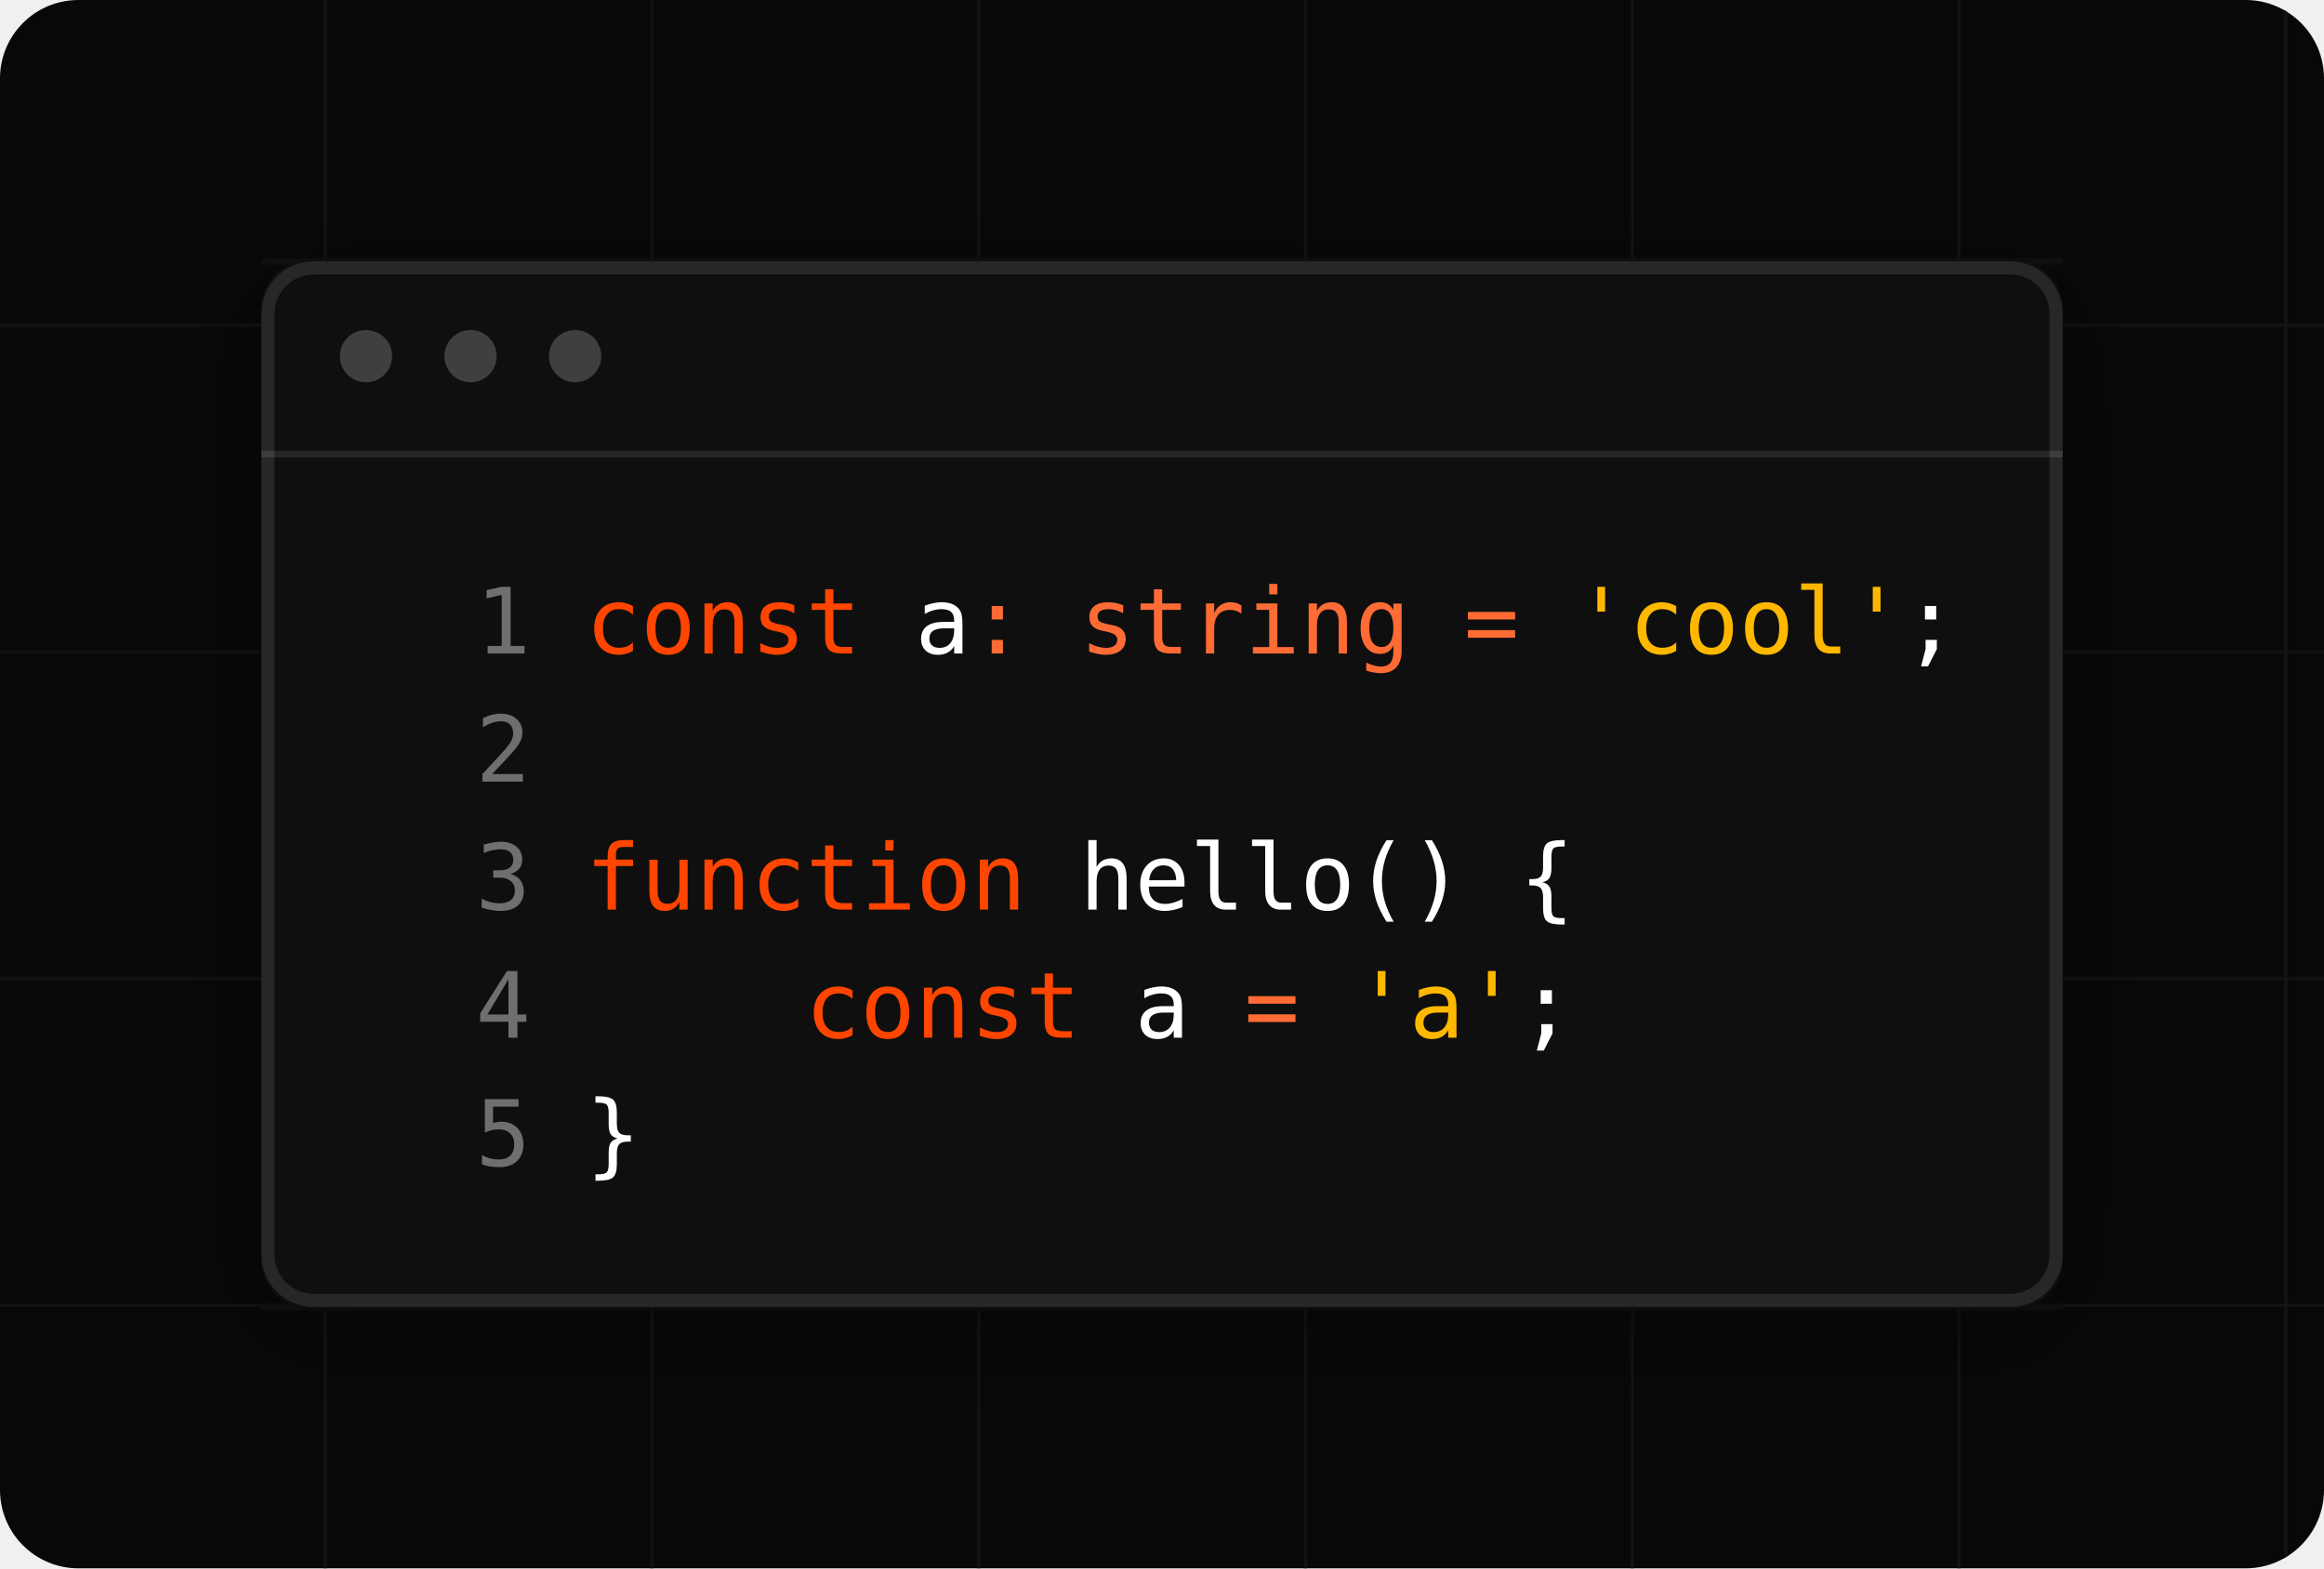
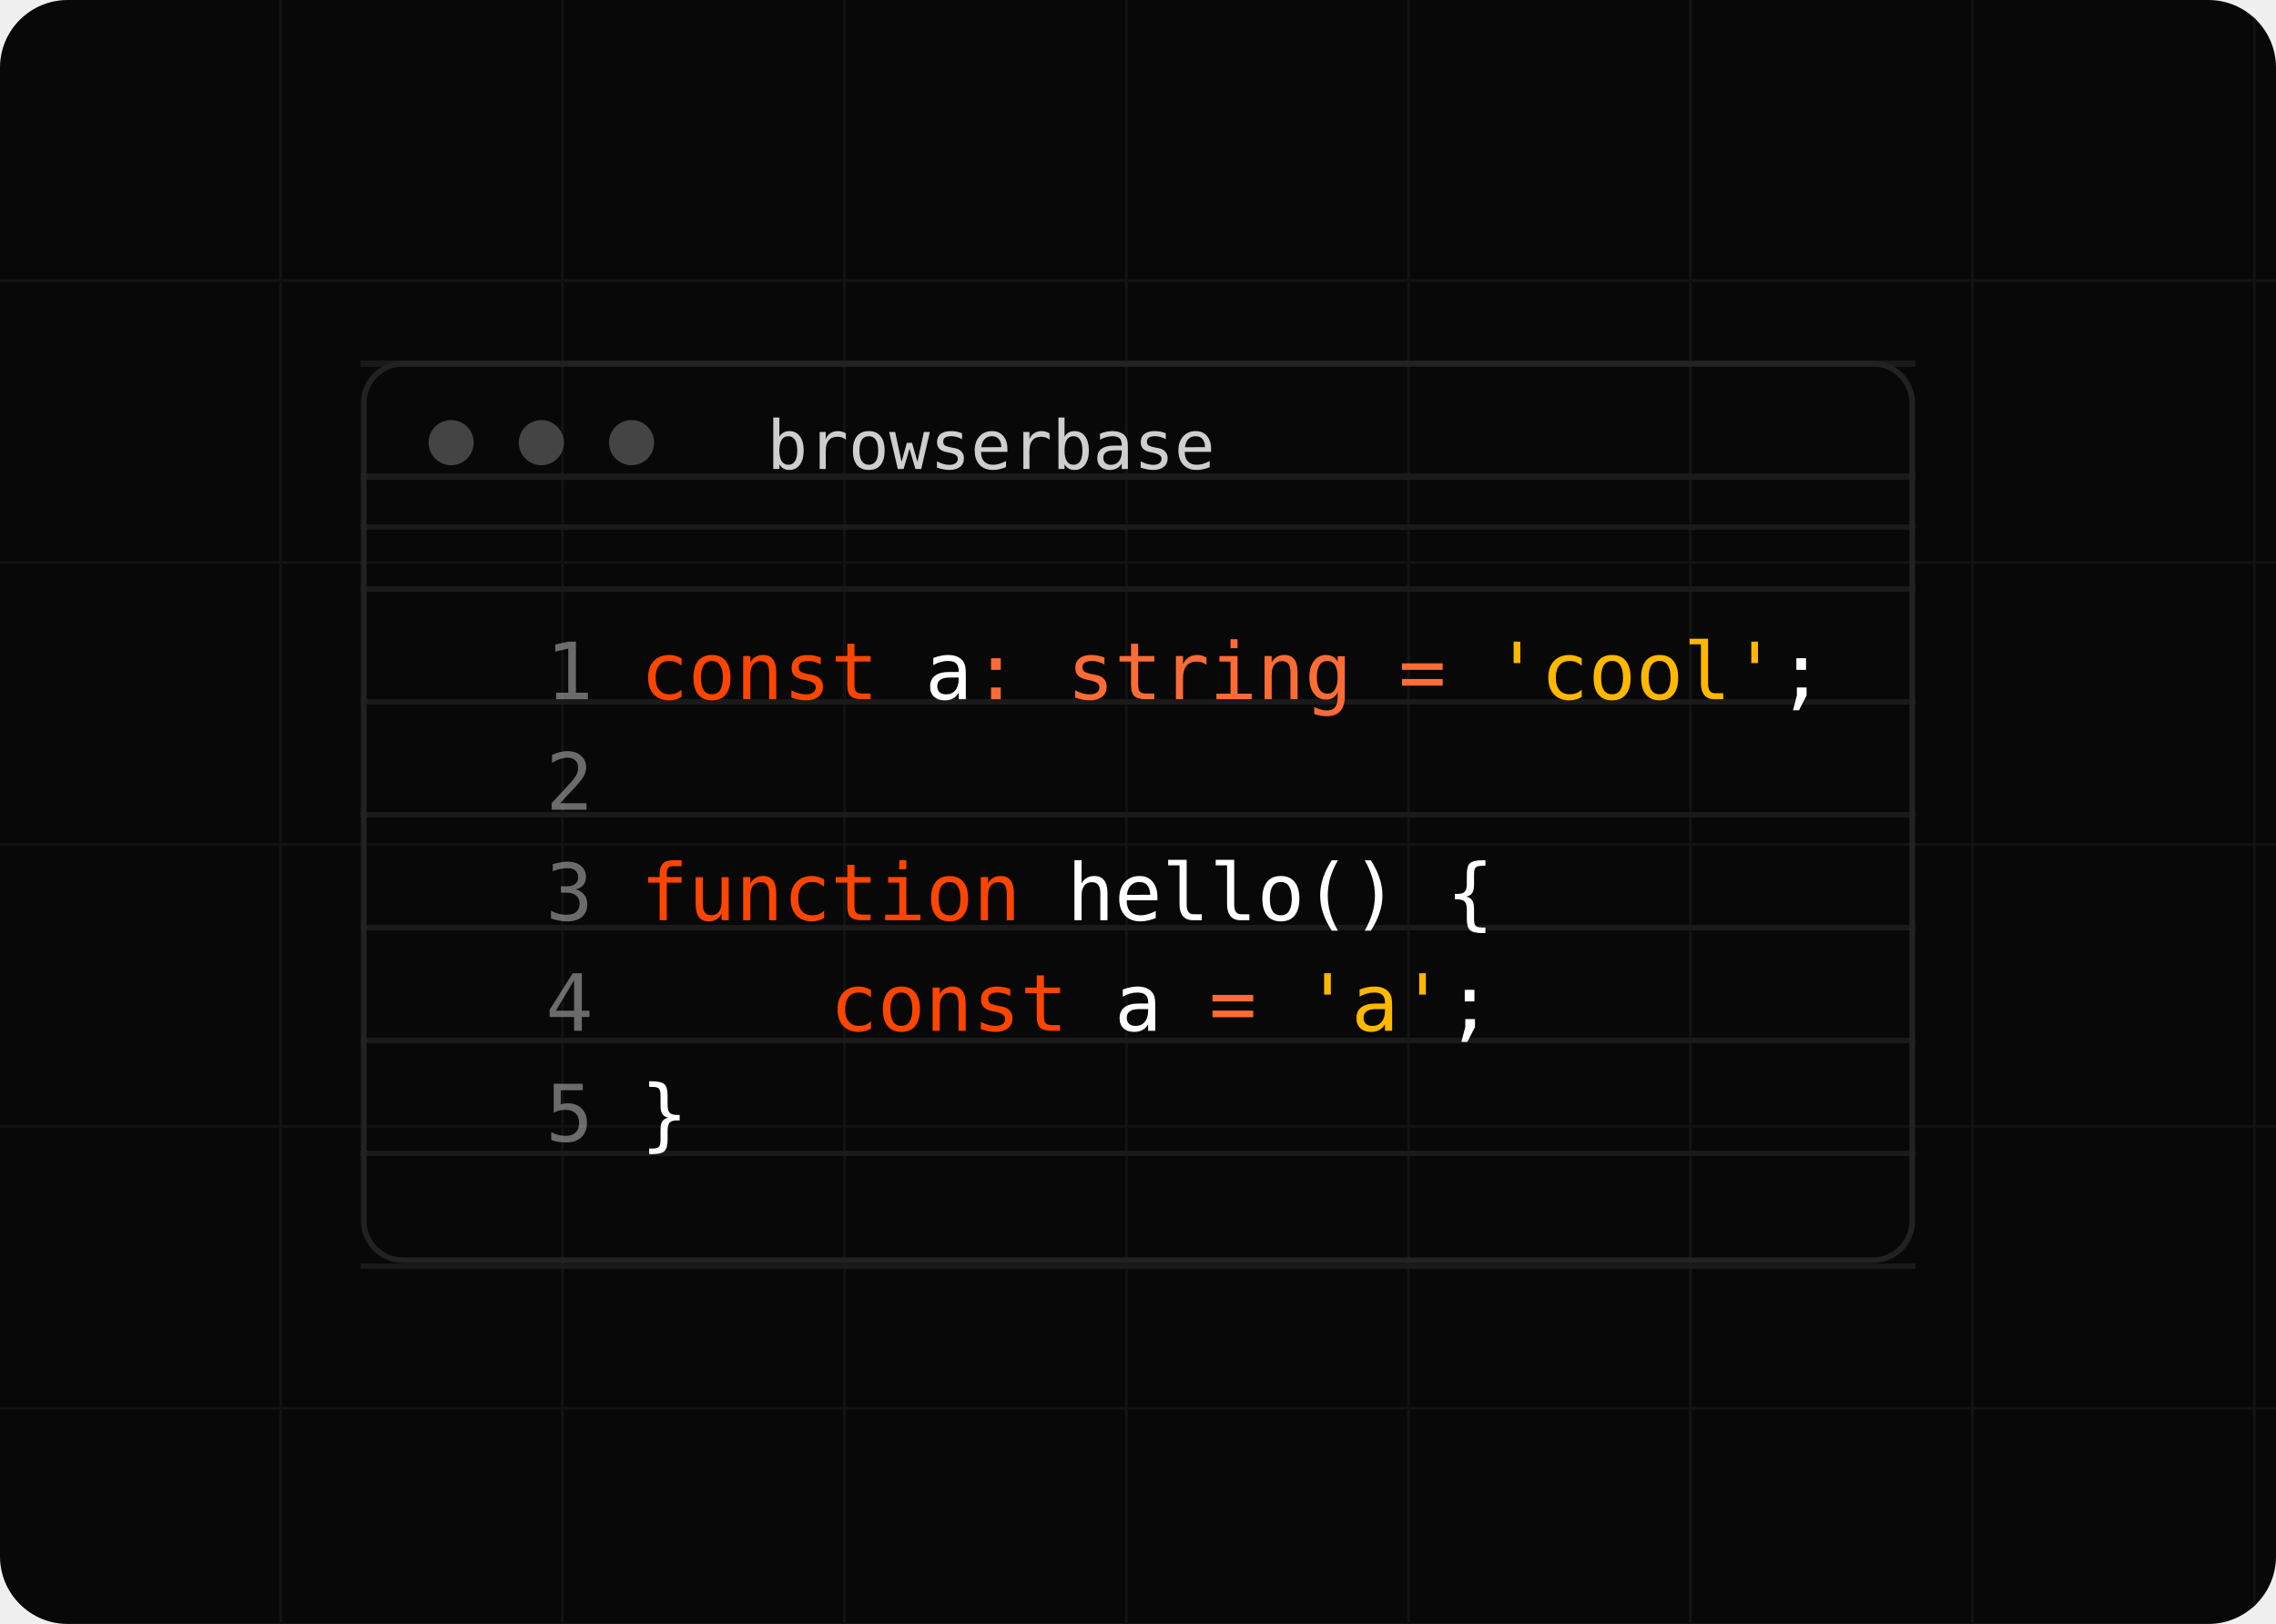
- <svg xmlns="http://www.w3.org/2000/svg" viewBox="0 0 355.6 240" width="355.6" height="240">
+ <svg xmlns="http://www.w3.org/2000/svg" viewBox="0 0 403.6 288" width="403.6" height="288">
  <defs>
-     <filter id="shadow" x="-50%" y="-50%" width="200%" height="200%">
-       <feGaussianBlur in="SourceAlpha" stdDeviation="8" result="blur" />
-       <feOffset in="blur" dx="0" dy="4" result="offsetBlur" />
-       <feFlood flood-color="#000000" flood-opacity="0.3" result="color" />
-       <feComposite in="color" in2="offsetBlur" operator="in" result="shadow" />
-     </filter>
-     <mask id="shadow-mask">
-       <rect x="-50" y="-50" width="375.6" height="260" fill="white" />
-       <rect x="0" y="0" width="275.6" height="160" rx="7" ry="7" fill="black" />
-     </mask>
    <pattern id="bg-pattern" width="50" height="50" patternUnits="userSpaceOnUse">
      <line x1="0" y1="50" x2="50" y2="50" stroke="#121212" stroke-width="1" />
      <line x1="50" y1="0" x2="50" y2="50" stroke="#121212" stroke-width="1" />
    </pattern>
  </defs>
-   <rect x="0" y="0" width="355.6" height="240" fill="#080808" rx="12" ry="12" />
-   <rect x="0" y="0" width="355.6" height="240" fill="url(#bg-pattern)" rx="12" ry="12" />
+   <rect x="0" y="0" width="403.6" height="288" fill="#080808" rx="12" ry="12" />
+   <rect x="0" y="0" width="403.6" height="288" fill="url(#bg-pattern)" rx="12" ry="12" />
  <g class="overlay">
-     <line x1="40" y1="40" x2="315.6" y2="40" stroke="#101010" stroke-width="1" />
+     <rect x="64" y="64" width="275.6" height="1" fill="#1a1a1a" shape-rendering="crispEdges" />
  </g>
  <g class="overlay">
-     <line x1="40" y1="60" x2="315.6" y2="60" stroke="#101010" stroke-width="1" />
+     <rect x="64" y="84" width="275.6" height="1" fill="#1a1a1a" shape-rendering="crispEdges" />
  </g>
  <g class="overlay">
-     <line x1="40" y1="80" x2="315.6" y2="80" stroke="#101010" stroke-width="1" />
+     <rect x="64" y="104" width="275.6" height="1" fill="#1a1a1a" shape-rendering="crispEdges" />
  </g>
  <g class="overlay">
-     <line x1="40" y1="100" x2="315.6" y2="100" stroke="#101010" stroke-width="1" />
+     <rect x="64" y="124" width="275.6" height="1" fill="#1a1a1a" shape-rendering="crispEdges" />
  </g>
  <g class="overlay">
-     <line x1="40" y1="120" x2="315.6" y2="120" stroke="#101010" stroke-width="1" />
+     <rect x="64" y="144" width="275.6" height="1" fill="#1a1a1a" shape-rendering="crispEdges" />
  </g>
  <g class="overlay">
-     <line x1="40" y1="140" x2="315.6" y2="140" stroke="#101010" stroke-width="1" />
+     <rect x="64" y="164" width="275.6" height="1" fill="#1a1a1a" shape-rendering="crispEdges" />
  </g>
  <g class="overlay">
-     <line x1="40" y1="160" x2="315.6" y2="160" stroke="#101010" stroke-width="1" />
+     <rect x="64" y="184" width="275.6" height="1" fill="#1a1a1a" shape-rendering="crispEdges" />
  </g>
  <g class="overlay">
-     <line x1="40" y1="180" x2="315.6" y2="180" stroke="#101010" stroke-width="1" />
+     <rect x="64" y="204" width="275.6" height="1" fill="#1a1a1a" shape-rendering="crispEdges" />
  </g>
  <g class="overlay">
-     <line x1="40" y1="200" x2="315.6" y2="200" stroke="#101010" stroke-width="1" />
+     <rect x="64" y="224" width="275.6" height="1" fill="#1a1a1a" shape-rendering="crispEdges" />
  </g>
-   <g transform="translate(40, 40)">
-     <g mask="url(#shadow-mask)">
-       <rect x="0" y="0" width="275.6" height="160" fill="#0f0f0f" rx="7" ry="7" filter="url(#shadow)" />
+   <g transform="translate(64, 64)">
+     <rect x="0" y="0" width="275.6" height="160" fill="transparent" rx="7" ry="7" />
+     <g class="title-bar">
+       <rect x="0" y="29" width="275.6" height="1" fill="#1a1a1a" shape-rendering="crispEdges" />
+       <circle cx="16" cy="14.5" r="4" fill="#444444" />
+       <circle cx="32" cy="14.5" r="4" fill="#444444" />
+       <circle cx="48" cy="14.5" r="4" fill="#444444" />
+       <text x="72" y="19.17" fill="#FFFFFF" font-family="'JetBrains Mono', monospace" font-size="12" text-anchor="start" opacity="0.8">browserbase</text>
    </g>
-     <rect x="0" y="0" width="275.6" height="160" fill="#0f0f0f" rx="7" ry="7" />
-     <g class="title-bar">
-       <rect x="0" y="29" width="275.6" height="1" fill="#ffffff1a" shape-rendering="crispEdges" />
-       <circle cx="16" cy="14.5" r="4" fill="#ffffff33" />
-       <circle cx="32" cy="14.5" r="4" fill="#ffffff33" />
-       <circle cx="48" cy="14.5" r="4" fill="#ffffff33" />
-     </g>
-     <rect x="1" y="1" width="273.6" height="158" fill="none" stroke="#ffffff1a" stroke-width="2" rx="7" ry="7" />
+     <rect x="0.5" y="0.5" width="274.6" height="159" fill="none" stroke="#222222" stroke-width="1" rx="7" ry="7" />
    <g class="text">
      <text x="41.2" y="60" font-family="'JetBrains Mono', monospace" font-size="14" fill="#FFFFFF66" text-anchor="end" xml:space="preserve">1</text>
      <text y="60" font-family="'JetBrains Mono', monospace" font-size="14" xml:space="preserve">
        <tspan x="49.6" fill="#FF4500">const</tspan>
        <tspan x="91.6" fill="#FFFFFF"> a</tspan>
        <tspan x="108.4" fill="#FF6B35">:</tspan>
        <tspan x="116.8" fill="#FFFFFF"> </tspan>
        <tspan x="125.2" fill="#FF6B35">string</tspan>
        <tspan x="175.6" fill="#FFFFFF"> </tspan>
        <tspan x="184" fill="#FF6B35">=</tspan>
        <tspan x="192.4" fill="#FFFFFF"> </tspan>
        <tspan x="200.8" fill="#FFB800">'cool'</tspan>
        <tspan x="251.2" fill="#FFFFFF">;</tspan>
      </text>
      <text x="41.2" y="79.6" font-family="'JetBrains Mono', monospace" font-size="14" fill="#FFFFFF66" text-anchor="end" xml:space="preserve">2</text>
      <text x="41.2" y="99.2" font-family="'JetBrains Mono', monospace" font-size="14" fill="#FFFFFF66" text-anchor="end" xml:space="preserve">3</text>
      <text y="99.2" font-family="'JetBrains Mono', monospace" font-size="14" xml:space="preserve">
        <tspan x="49.6" fill="#FF4500">function</tspan>
        <tspan x="116.8" fill="#FFFFFF"> </tspan>
        <tspan x="125.2" fill="#FFFFFF">hello</tspan>
        <tspan x="167.2" fill="#FFFFFF">() {</tspan>
      </text>
      <text x="41.2" y="118.8" font-family="'JetBrains Mono', monospace" font-size="14" fill="#FFFFFF66" text-anchor="end" xml:space="preserve">4</text>
      <text y="118.8" font-family="'JetBrains Mono', monospace" font-size="14" xml:space="preserve">
        <tspan x="49.6" fill="#FFFFFF">    </tspan>
        <tspan x="83.2" fill="#FF4500">const</tspan>
        <tspan x="125.2" fill="#FFFFFF"> a </tspan>
        <tspan x="150.4" fill="#FF6B35">=</tspan>
        <tspan x="158.8" fill="#FFFFFF"> </tspan>
        <tspan x="167.2" fill="#FFB800">'a'</tspan>
        <tspan x="192.4" fill="#FFFFFF">;</tspan>
      </text>
      <text x="41.2" y="138.4" font-family="'JetBrains Mono', monospace" font-size="14" fill="#FFFFFF66" text-anchor="end" xml:space="preserve">5</text>
      <text y="138.4" font-family="'JetBrains Mono', monospace" font-size="14" xml:space="preserve">
        <tspan x="49.6" fill="#FFFFFF">}</tspan>
      </text>
    </g>
  </g>
</svg>
